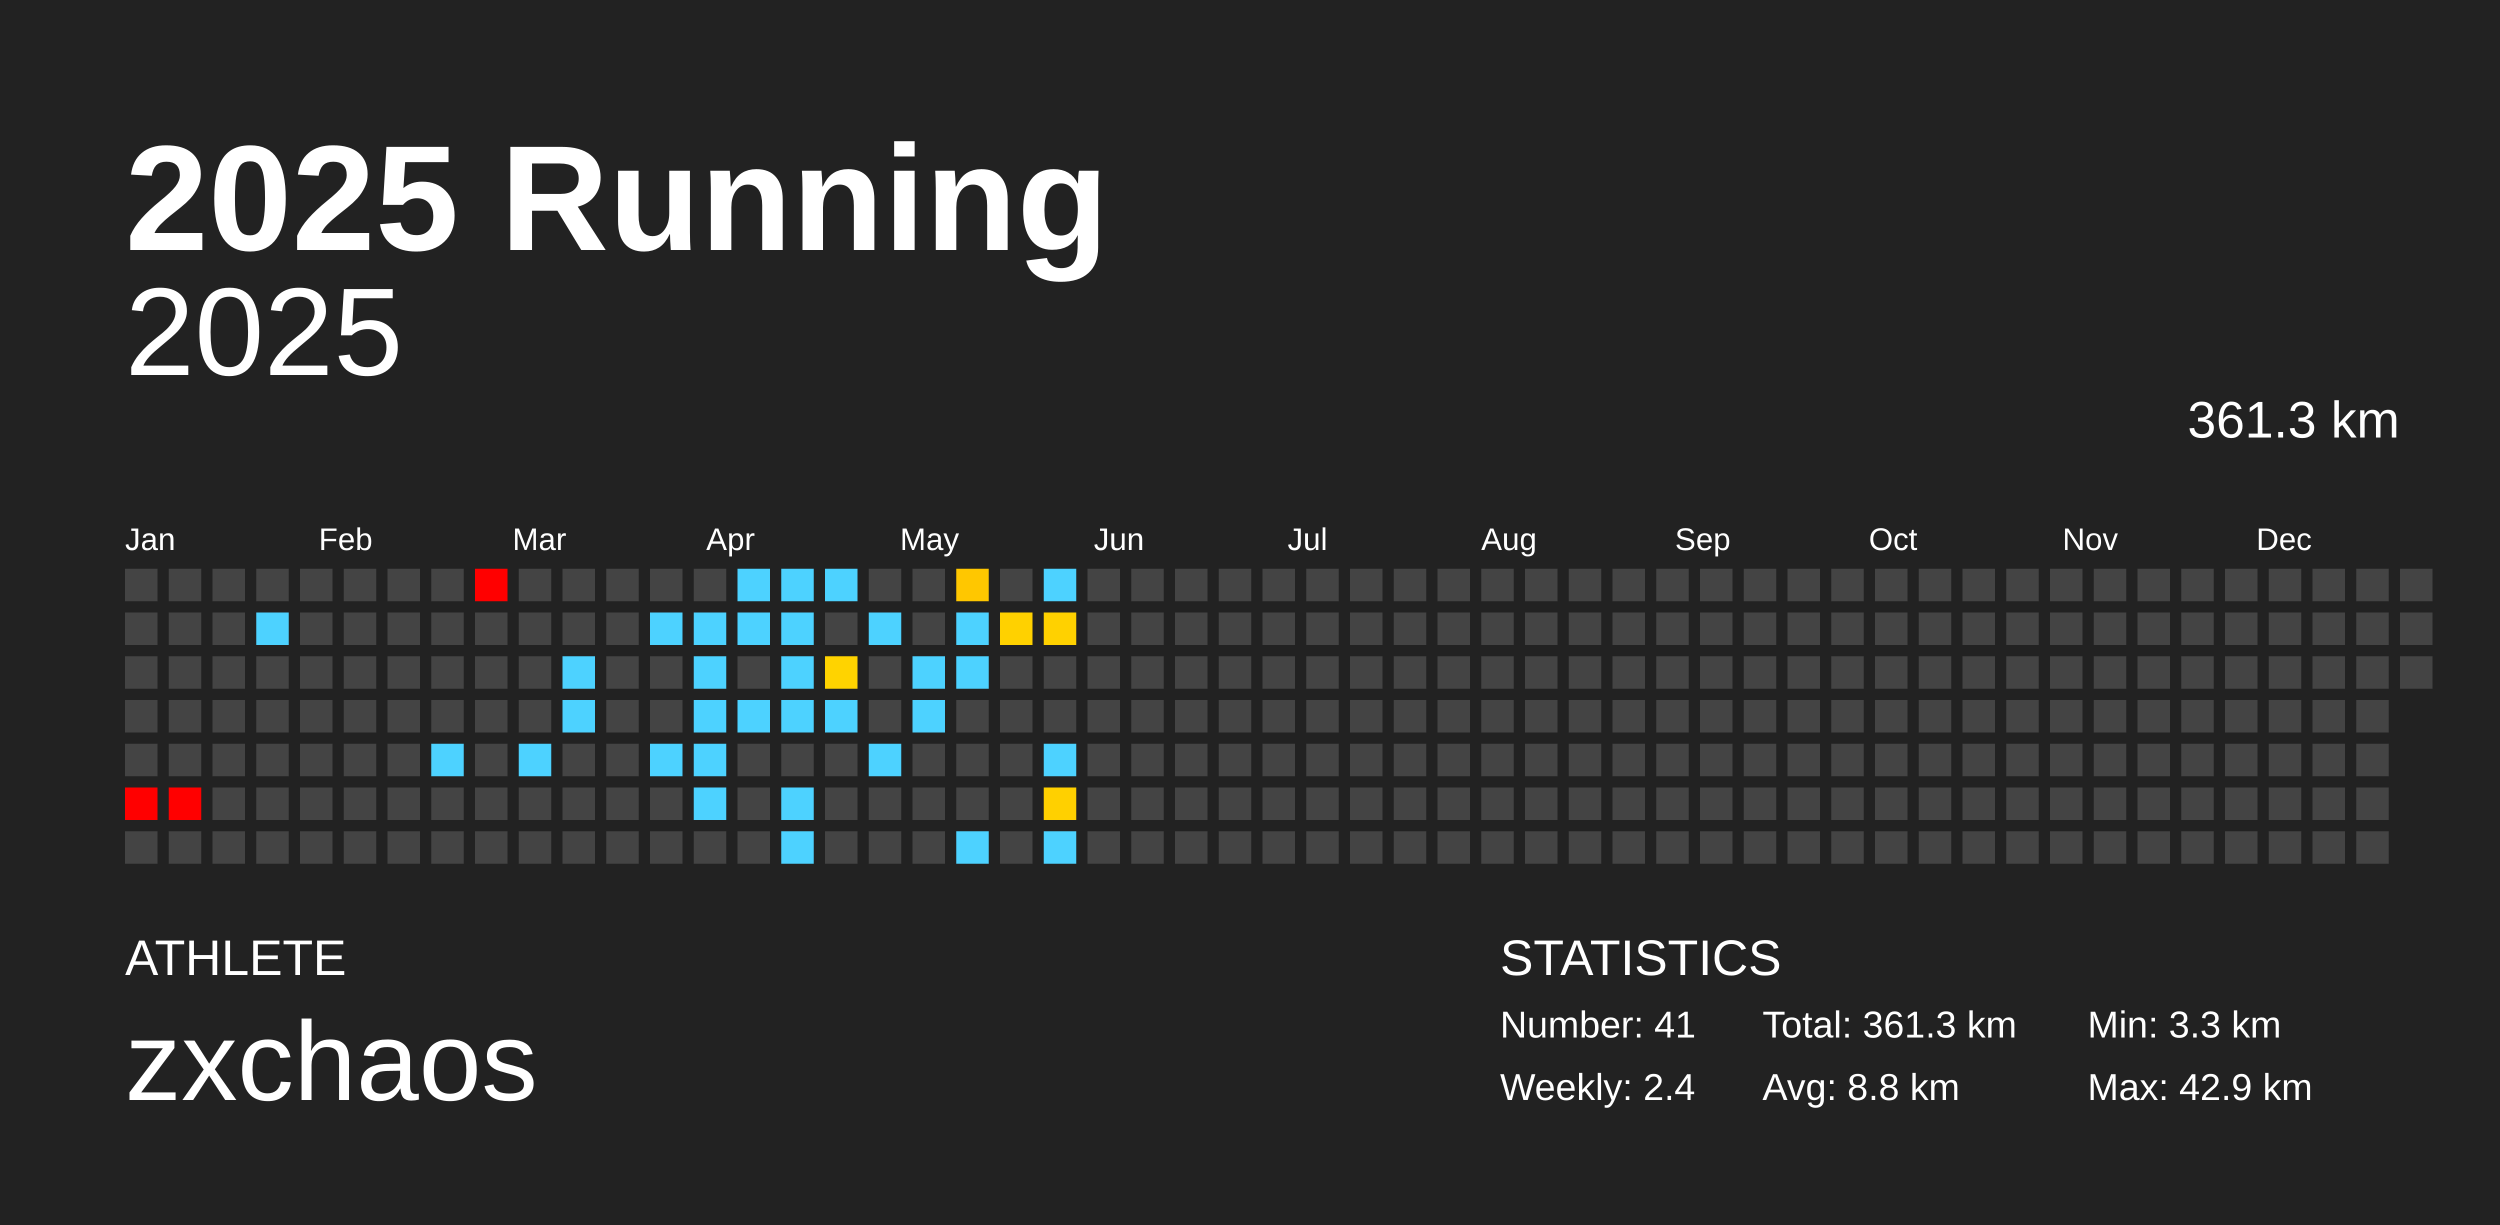
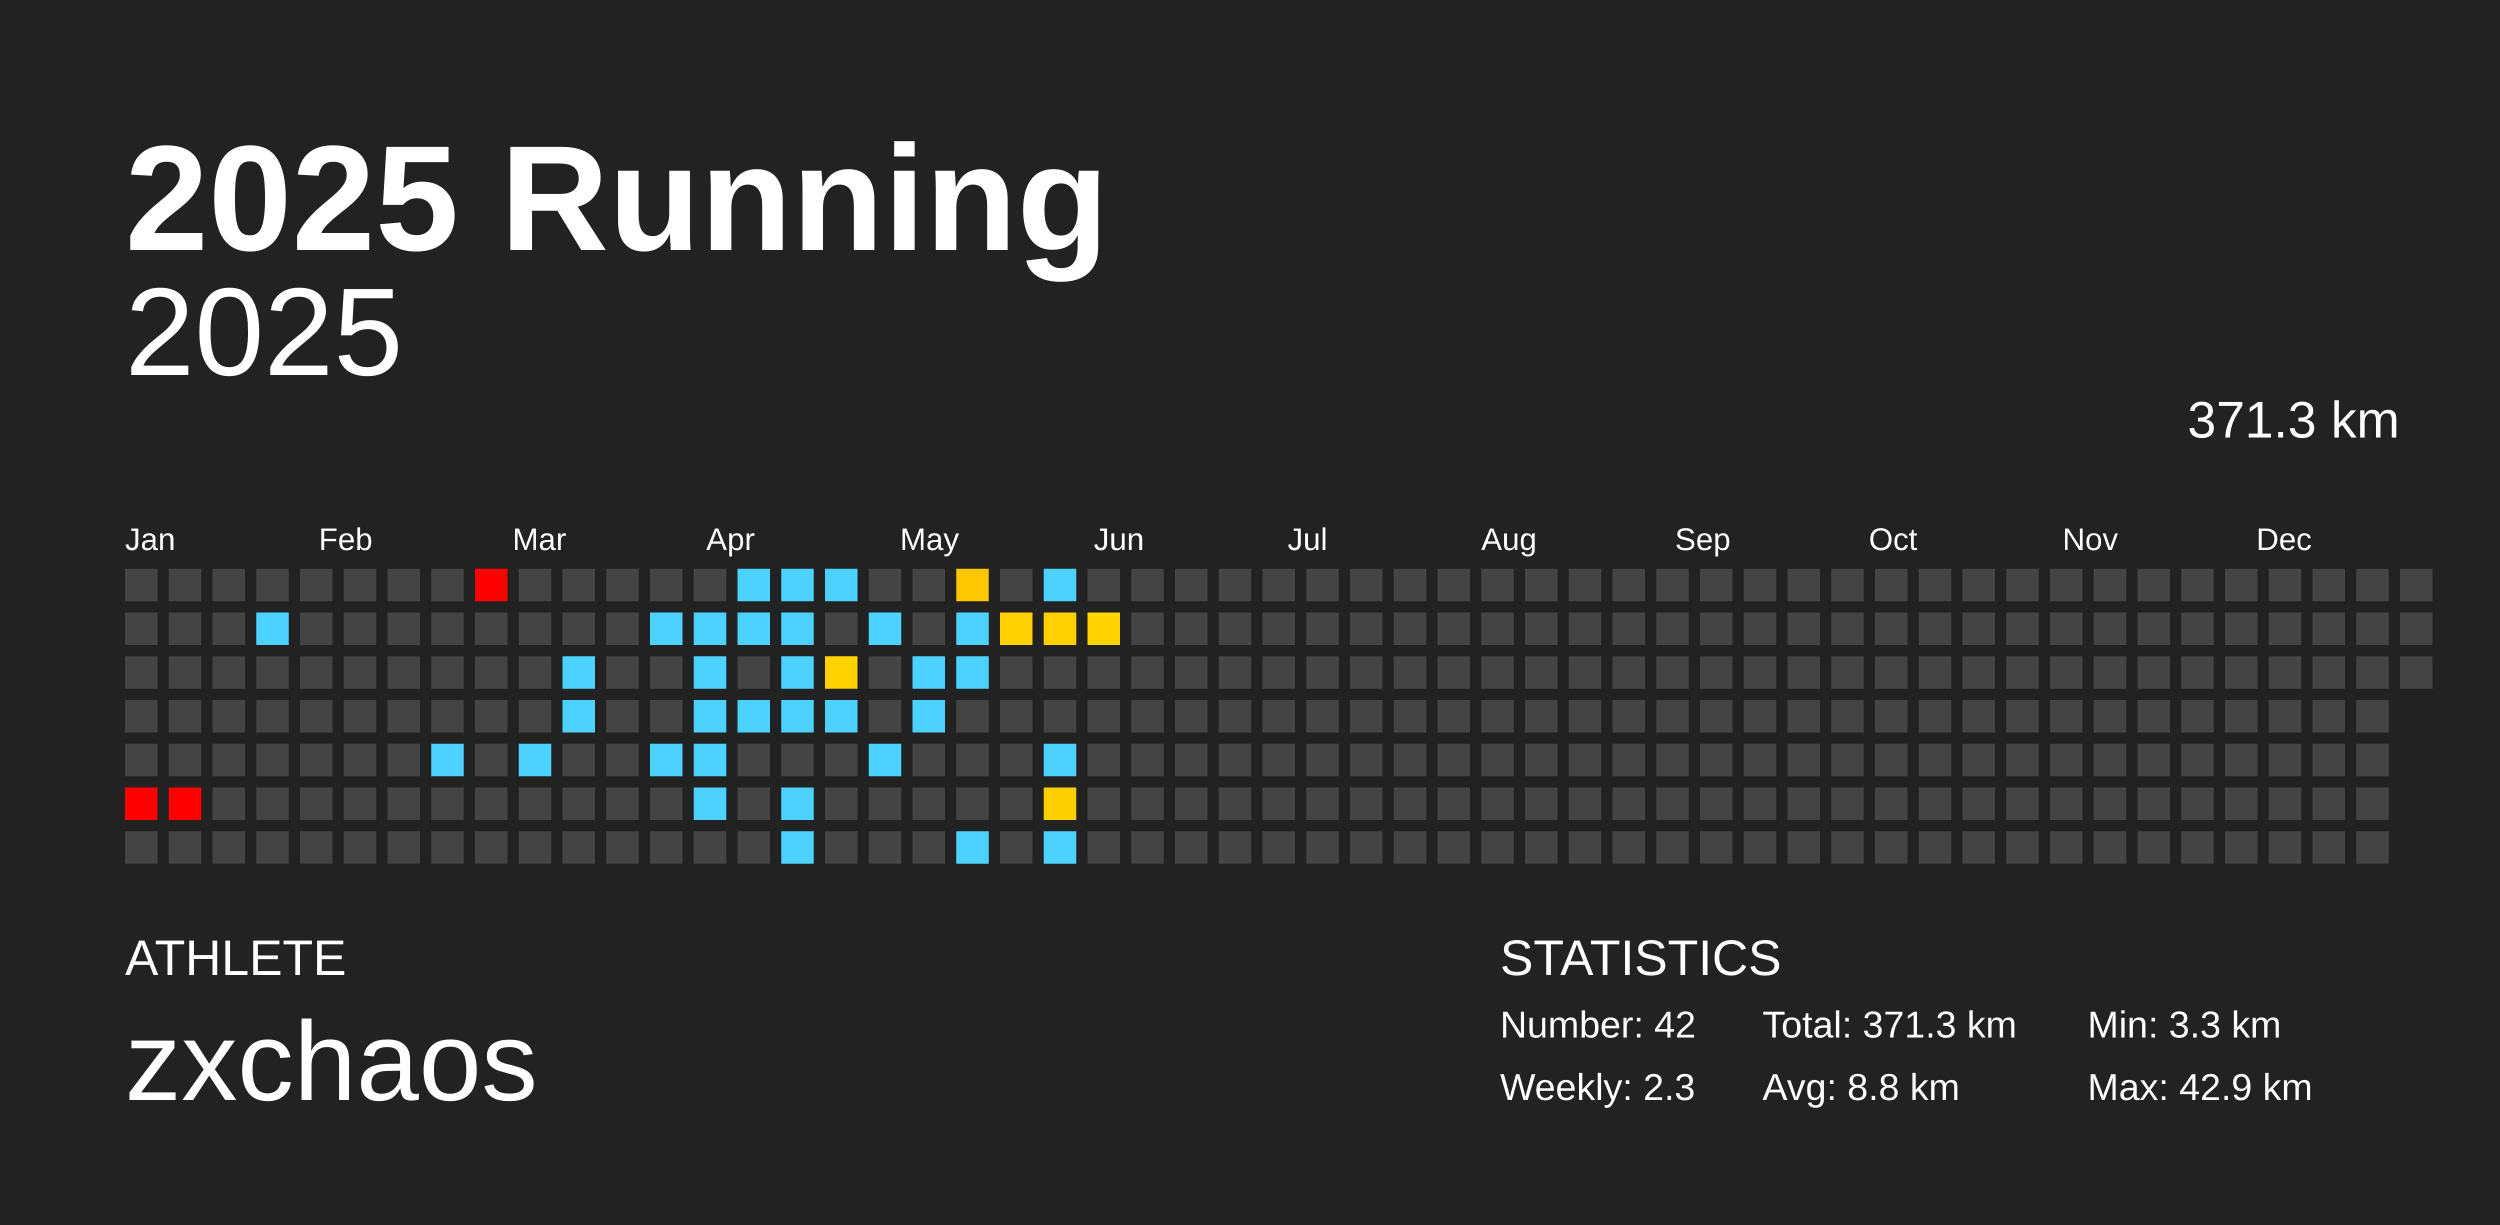
<svg xmlns="http://www.w3.org/2000/svg" baseProfile="full" height="98mm" version="1.1" viewBox="0,0,200,98" width="200mm">
  <defs />
  <rect fill="#222222" height="98" width="200" x="0" y="0" />
  <text fill="#FFFFFF" style="font-size:12px; font-family:Arial; font-weight:bold;" x="10" y="20">2025 Running</text>
  <text fill="#FFFFFF" style="font-size:4px; font-family:Arial" x="10" y="78">ATHLETE</text>
  <text fill="#FFFFFF" style="font-size:9px; font-family:Arial" x="10" y="88">zxchaos</text>
  <text fill="#FFFFFF" style="font-size:4px; font-family:Arial" x="120" y="78">STATISTICS</text>
-   <text fill="#FFFFFF" style="font-size:3px; font-family:Arial" x="120" y="83">Number: 41</text>
-   <text fill="#FFFFFF" style="font-size:3px; font-family:Arial" x="120" y="88">Weekly: 2.4</text>
-   <text fill="#FFFFFF" style="font-size:3px; font-family:Arial" x="141" y="83">Total: 361.3 km</text>
+   <text fill="#FFFFFF" style="font-size:3px; font-family:Arial" x="120" y="83">Number: 42</text>
+   <text fill="#FFFFFF" style="font-size:3px; font-family:Arial" x="120" y="88">Weekly: 2.3</text>
+   <text fill="#FFFFFF" style="font-size:3px; font-family:Arial" x="141" y="83">Total: 371.3 km</text>
  <text fill="#FFFFFF" style="font-size:3px; font-family:Arial" x="141" y="88">Avg: 8.8 km</text>
  <text fill="#FFFFFF" style="font-size:3px; font-family:Arial" x="167" y="83">Min: 3.3 km</text>
  <text fill="#FFFFFF" style="font-size:3px; font-family:Arial" x="167" y="88">Max: 42.9 km</text>
  <text alignment-baseline="hanging" fill="#FFFFFF" style="font-size:10.0px; font-family:Arial;" x="10" y="30">2025</text>
-   <text alignment-baseline="hanging" fill="#FFFFFF" style="font-size:4.125px; font-family:Arial;" x="175" y="35">361.3 km</text>
+   <text alignment-baseline="hanging" fill="#FFFFFF" style="font-size:4.125px; font-family:Arial;" x="175" y="35">371.3 km</text>
  <text fill="#FFFFFF" style="font-size:2.5px; font-family:Arial" x="10.0" y="44">Jan</text>
  <text fill="#FFFFFF" style="font-size:2.5px; font-family:Arial" x="25.5" y="44">Feb</text>
  <text fill="#FFFFFF" style="font-size:2.5px; font-family:Arial" x="41.0" y="44">Mar</text>
  <text fill="#FFFFFF" style="font-size:2.5px; font-family:Arial" x="56.5" y="44">Apr</text>
  <text fill="#FFFFFF" style="font-size:2.5px; font-family:Arial" x="72.0" y="44">May</text>
  <text fill="#FFFFFF" style="font-size:2.5px; font-family:Arial" x="87.5" y="44">Jun</text>
  <text fill="#FFFFFF" style="font-size:2.5px; font-family:Arial" x="103.0" y="44">Jul</text>
  <text fill="#FFFFFF" style="font-size:2.5px; font-family:Arial" x="118.5" y="44">Aug</text>
  <text fill="#FFFFFF" style="font-size:2.5px; font-family:Arial" x="134.0" y="44">Sep</text>
  <text fill="#FFFFFF" style="font-size:2.5px; font-family:Arial" x="149.5" y="44">Oct</text>
  <text fill="#FFFFFF" style="font-size:2.5px; font-family:Arial" x="165.0" y="44">Nov</text>
  <text fill="#FFFFFF" style="font-size:2.5px; font-family:Arial" x="180.5" y="44">Dec</text>
  <rect fill="#444444" height="2.6" width="2.6" x="10.0" y="45.5" />
  <rect fill="#444444" height="2.6" width="2.6" x="10.0" y="49.0" />
  <rect fill="#444444" height="2.6" width="2.6" x="10.0" y="52.5" />
  <rect fill="#444444" height="2.6" width="2.6" x="10.0" y="56.0" />
  <rect fill="#444444" height="2.6" width="2.6" x="10.0" y="59.5" />
  <rect fill="red" height="2.6" width="2.6" x="10.0" y="63.0" />
  <rect fill="#444444" height="2.6" width="2.6" x="10.0" y="66.5" />
  <rect fill="#444444" height="2.6" width="2.6" x="13.5" y="45.5" />
  <rect fill="#444444" height="2.6" width="2.6" x="13.5" y="49.0" />
  <rect fill="#444444" height="2.6" width="2.6" x="13.5" y="52.5" />
  <rect fill="#444444" height="2.6" width="2.6" x="13.5" y="56.0" />
  <rect fill="#444444" height="2.6" width="2.6" x="13.5" y="59.5" />
  <rect fill="red" height="2.6" width="2.6" x="13.5" y="63.0" />
  <rect fill="#444444" height="2.6" width="2.6" x="13.5" y="66.5" />
  <rect fill="#444444" height="2.6" width="2.6" x="17.0" y="45.5" />
  <rect fill="#444444" height="2.6" width="2.6" x="17.0" y="49.0" />
  <rect fill="#444444" height="2.6" width="2.6" x="17.0" y="52.5" />
  <rect fill="#444444" height="2.6" width="2.6" x="17.0" y="56.0" />
  <rect fill="#444444" height="2.6" width="2.6" x="17.0" y="59.5" />
  <rect fill="#444444" height="2.6" width="2.6" x="17.0" y="63.0" />
  <rect fill="#444444" height="2.6" width="2.6" x="17.0" y="66.5" />
  <rect fill="#444444" height="2.6" width="2.6" x="20.5" y="45.5" />
  <rect fill="#4dd2ff" height="2.6" width="2.6" x="20.5" y="49.0" />
  <rect fill="#444444" height="2.6" width="2.6" x="20.5" y="52.5" />
  <rect fill="#444444" height="2.6" width="2.6" x="20.5" y="56.0" />
  <rect fill="#444444" height="2.6" width="2.6" x="20.5" y="59.5" />
  <rect fill="#444444" height="2.6" width="2.6" x="20.5" y="63.0" />
  <rect fill="#444444" height="2.6" width="2.6" x="20.5" y="66.5" />
  <rect fill="#444444" height="2.6" width="2.6" x="24.0" y="45.5" />
  <rect fill="#444444" height="2.6" width="2.6" x="24.0" y="49.0" />
  <rect fill="#444444" height="2.6" width="2.6" x="24.0" y="52.5" />
  <rect fill="#444444" height="2.6" width="2.6" x="24.0" y="56.0" />
  <rect fill="#444444" height="2.6" width="2.6" x="24.0" y="59.5" />
  <rect fill="#444444" height="2.6" width="2.6" x="24.0" y="63.0" />
  <rect fill="#444444" height="2.6" width="2.6" x="24.0" y="66.5" />
  <rect fill="#444444" height="2.6" width="2.6" x="27.5" y="45.5" />
  <rect fill="#444444" height="2.6" width="2.6" x="27.5" y="49.0" />
  <rect fill="#444444" height="2.6" width="2.6" x="27.5" y="52.5" />
  <rect fill="#444444" height="2.6" width="2.6" x="27.5" y="56.0" />
  <rect fill="#444444" height="2.6" width="2.6" x="27.5" y="59.5" />
  <rect fill="#444444" height="2.6" width="2.6" x="27.5" y="63.0" />
  <rect fill="#444444" height="2.6" width="2.6" x="27.5" y="66.5" />
  <rect fill="#444444" height="2.6" width="2.6" x="31.0" y="45.5" />
  <rect fill="#444444" height="2.6" width="2.6" x="31.0" y="49.0" />
  <rect fill="#444444" height="2.6" width="2.6" x="31.0" y="52.5" />
  <rect fill="#444444" height="2.6" width="2.6" x="31.0" y="56.0" />
  <rect fill="#444444" height="2.6" width="2.6" x="31.0" y="59.5" />
  <rect fill="#444444" height="2.6" width="2.6" x="31.0" y="63.0" />
  <rect fill="#444444" height="2.6" width="2.6" x="31.0" y="66.5" />
  <rect fill="#444444" height="2.6" width="2.6" x="34.5" y="45.5" />
  <rect fill="#444444" height="2.6" width="2.6" x="34.5" y="49.0" />
  <rect fill="#444444" height="2.6" width="2.6" x="34.5" y="52.5" />
  <rect fill="#444444" height="2.6" width="2.6" x="34.5" y="56.0" />
  <rect fill="#4dd2ff" height="2.6" width="2.6" x="34.5" y="59.5" />
  <rect fill="#444444" height="2.6" width="2.6" x="34.5" y="63.0" />
  <rect fill="#444444" height="2.6" width="2.6" x="34.5" y="66.5" />
  <rect fill="red" height="2.6" width="2.6" x="38.0" y="45.5" />
  <rect fill="#444444" height="2.6" width="2.6" x="38.0" y="49.0" />
  <rect fill="#444444" height="2.6" width="2.6" x="38.0" y="52.5" />
  <rect fill="#444444" height="2.6" width="2.6" x="38.0" y="56.0" />
  <rect fill="#444444" height="2.6" width="2.6" x="38.0" y="59.5" />
  <rect fill="#444444" height="2.6" width="2.6" x="38.0" y="63.0" />
  <rect fill="#444444" height="2.6" width="2.6" x="38.0" y="66.5" />
  <rect fill="#444444" height="2.6" width="2.6" x="41.5" y="45.5" />
  <rect fill="#444444" height="2.6" width="2.6" x="41.5" y="49.0" />
  <rect fill="#444444" height="2.6" width="2.6" x="41.5" y="52.5" />
  <rect fill="#444444" height="2.6" width="2.6" x="41.5" y="56.0" />
  <rect fill="#4dd2ff" height="2.6" width="2.6" x="41.5" y="59.5" />
  <rect fill="#444444" height="2.6" width="2.6" x="41.5" y="63.0" />
  <rect fill="#444444" height="2.6" width="2.6" x="41.5" y="66.5" />
  <rect fill="#444444" height="2.6" width="2.6" x="45.0" y="45.5" />
  <rect fill="#444444" height="2.6" width="2.6" x="45.0" y="49.0" />
  <rect fill="#4dd2ff" height="2.6" width="2.6" x="45.0" y="52.5" />
  <rect fill="#4dd2ff" height="2.6" width="2.6" x="45.0" y="56.0" />
  <rect fill="#444444" height="2.6" width="2.6" x="45.0" y="59.5" />
  <rect fill="#444444" height="2.6" width="2.6" x="45.0" y="63.0" />
  <rect fill="#444444" height="2.6" width="2.6" x="45.0" y="66.5" />
  <rect fill="#444444" height="2.6" width="2.6" x="48.5" y="45.5" />
  <rect fill="#444444" height="2.6" width="2.6" x="48.5" y="49.0" />
  <rect fill="#444444" height="2.6" width="2.6" x="48.5" y="52.5" />
  <rect fill="#444444" height="2.6" width="2.6" x="48.5" y="56.0" />
  <rect fill="#444444" height="2.6" width="2.6" x="48.5" y="59.5" />
  <rect fill="#444444" height="2.6" width="2.6" x="48.5" y="63.0" />
  <rect fill="#444444" height="2.6" width="2.6" x="48.5" y="66.5" />
  <rect fill="#444444" height="2.6" width="2.6" x="52.0" y="45.5" />
  <rect fill="#4dd2ff" height="2.6" width="2.6" x="52.0" y="49.0" />
  <rect fill="#444444" height="2.6" width="2.6" x="52.0" y="52.5" />
  <rect fill="#444444" height="2.6" width="2.6" x="52.0" y="56.0" />
  <rect fill="#4dd2ff" height="2.6" width="2.6" x="52.0" y="59.5" />
  <rect fill="#444444" height="2.6" width="2.6" x="52.0" y="63.0" />
  <rect fill="#444444" height="2.6" width="2.6" x="52.0" y="66.5" />
  <rect fill="#444444" height="2.6" width="2.6" x="55.5" y="45.5" />
  <rect fill="#4dd2ff" height="2.6" width="2.6" x="55.5" y="49.0" />
  <rect fill="#4dd2ff" height="2.6" width="2.6" x="55.5" y="52.5" />
  <rect fill="#4dd2ff" height="2.6" width="2.6" x="55.5" y="56.0" />
  <rect fill="#4dd2ff" height="2.6" width="2.6" x="55.5" y="59.5" />
  <rect fill="#4dd2ff" height="2.6" width="2.6" x="55.5" y="63.0" />
  <rect fill="#444444" height="2.6" width="2.6" x="55.5" y="66.5" />
  <rect fill="#4dd2ff" height="2.6" width="2.6" x="59.0" y="45.5" />
  <rect fill="#4dd2ff" height="2.6" width="2.6" x="59.0" y="49.0" />
  <rect fill="#444444" height="2.6" width="2.6" x="59.0" y="52.5" />
  <rect fill="#4dd2ff" height="2.6" width="2.6" x="59.0" y="56.0" />
  <rect fill="#444444" height="2.6" width="2.6" x="59.0" y="59.5" />
  <rect fill="#444444" height="2.6" width="2.6" x="59.0" y="63.0" />
  <rect fill="#444444" height="2.6" width="2.6" x="59.0" y="66.5" />
  <rect fill="#4dd2ff" height="2.6" width="2.6" x="62.5" y="45.5" />
  <rect fill="#4dd2ff" height="2.6" width="2.6" x="62.5" y="49.0" />
  <rect fill="#4dd2ff" height="2.6" width="2.6" x="62.5" y="52.5" />
  <rect fill="#4dd2ff" height="2.6" width="2.6" x="62.5" y="56.0" />
  <rect fill="#444444" height="2.6" width="2.6" x="62.5" y="59.5" />
  <rect fill="#4dd2ff" height="2.6" width="2.6" x="62.5" y="63.0" />
  <rect fill="#4dd2ff" height="2.6" width="2.6" x="62.5" y="66.5" />
  <rect fill="#4dd2ff" height="2.6" width="2.6" x="66.0" y="45.5" />
  <rect fill="#444444" height="2.6" width="2.6" x="66.0" y="49.0" />
  <rect fill="#ffd300" height="2.6" width="2.6" x="66.0" y="52.5" />
  <rect fill="#4dd2ff" height="2.6" width="2.6" x="66.0" y="56.0" />
  <rect fill="#444444" height="2.6" width="2.6" x="66.0" y="59.5" />
  <rect fill="#444444" height="2.6" width="2.6" x="66.0" y="63.0" />
  <rect fill="#444444" height="2.6" width="2.6" x="66.0" y="66.5" />
  <rect fill="#444444" height="2.6" width="2.6" x="69.5" y="45.5" />
  <rect fill="#4dd2ff" height="2.6" width="2.6" x="69.5" y="49.0" />
  <rect fill="#444444" height="2.6" width="2.6" x="69.5" y="52.5" />
  <rect fill="#444444" height="2.6" width="2.6" x="69.5" y="56.0" />
  <rect fill="#4dd2ff" height="2.6" width="2.6" x="69.5" y="59.5" />
  <rect fill="#444444" height="2.6" width="2.6" x="69.5" y="63.0" />
  <rect fill="#444444" height="2.6" width="2.6" x="69.5" y="66.5" />
  <rect fill="#444444" height="2.6" width="2.6" x="73.0" y="45.5" />
  <rect fill="#444444" height="2.6" width="2.6" x="73.0" y="49.0" />
  <rect fill="#4dd2ff" height="2.6" width="2.6" x="73.0" y="52.5" />
  <rect fill="#4dd2ff" height="2.6" width="2.6" x="73.0" y="56.0" />
  <rect fill="#444444" height="2.6" width="2.6" x="73.0" y="59.5" />
  <rect fill="#444444" height="2.6" width="2.6" x="73.0" y="63.0" />
  <rect fill="#444444" height="2.6" width="2.6" x="73.0" y="66.5" />
  <rect fill="#ffc700" height="2.6" width="2.6" x="76.5" y="45.5" />
  <rect fill="#4dd2ff" height="2.6" width="2.6" x="76.5" y="49.0" />
  <rect fill="#4dd2ff" height="2.6" width="2.6" x="76.5" y="52.5" />
  <rect fill="#444444" height="2.6" width="2.6" x="76.5" y="56.0" />
  <rect fill="#444444" height="2.6" width="2.6" x="76.5" y="59.5" />
  <rect fill="#444444" height="2.6" width="2.6" x="76.5" y="63.0" />
  <rect fill="#4dd2ff" height="2.6" width="2.6" x="76.5" y="66.5" />
  <rect fill="#444444" height="2.6" width="2.6" x="80.0" y="45.5" />
  <rect fill="#ffd100" height="2.6" width="2.6" x="80.0" y="49.0" />
  <rect fill="#444444" height="2.6" width="2.6" x="80.0" y="52.5" />
  <rect fill="#444444" height="2.6" width="2.6" x="80.0" y="56.0" />
  <rect fill="#444444" height="2.6" width="2.6" x="80.0" y="59.5" />
  <rect fill="#444444" height="2.6" width="2.6" x="80.0" y="63.0" />
  <rect fill="#444444" height="2.6" width="2.6" x="80.0" y="66.5" />
  <rect fill="#4dd2ff" height="2.6" width="2.6" x="83.5" y="45.5" />
  <rect fill="#ffd100" height="2.6" width="2.6" x="83.5" y="49.0" />
  <rect fill="#444444" height="2.6" width="2.6" x="83.5" y="52.5" />
  <rect fill="#444444" height="2.6" width="2.6" x="83.5" y="56.0" />
  <rect fill="#4dd2ff" height="2.6" width="2.6" x="83.5" y="59.5" />
  <rect fill="#ffd000" height="2.6" width="2.6" x="83.5" y="63.0" />
  <rect fill="#4dd2ff" height="2.6" width="2.6" x="83.5" y="66.5" />
  <rect fill="#444444" height="2.6" width="2.6" x="87.0" y="45.5" />
-   <rect fill="#444444" height="2.6" width="2.6" x="87.0" y="49.0" />
+   <rect fill="#ffd300" height="2.6" width="2.6" x="87.0" y="49.0" />
  <rect fill="#444444" height="2.6" width="2.6" x="87.0" y="52.5" />
  <rect fill="#444444" height="2.6" width="2.6" x="87.0" y="56.0" />
  <rect fill="#444444" height="2.6" width="2.6" x="87.0" y="59.5" />
  <rect fill="#444444" height="2.6" width="2.6" x="87.0" y="63.0" />
  <rect fill="#444444" height="2.6" width="2.6" x="87.0" y="66.5" />
  <rect fill="#444444" height="2.6" width="2.6" x="90.5" y="45.5" />
  <rect fill="#444444" height="2.6" width="2.6" x="90.5" y="49.0" />
  <rect fill="#444444" height="2.6" width="2.6" x="90.5" y="52.5" />
  <rect fill="#444444" height="2.6" width="2.6" x="90.5" y="56.0" />
  <rect fill="#444444" height="2.6" width="2.6" x="90.5" y="59.5" />
  <rect fill="#444444" height="2.6" width="2.6" x="90.5" y="63.0" />
  <rect fill="#444444" height="2.6" width="2.6" x="90.5" y="66.5" />
  <rect fill="#444444" height="2.6" width="2.6" x="94.0" y="45.5" />
  <rect fill="#444444" height="2.6" width="2.6" x="94.0" y="49.0" />
  <rect fill="#444444" height="2.6" width="2.6" x="94.0" y="52.5" />
  <rect fill="#444444" height="2.6" width="2.6" x="94.0" y="56.0" />
  <rect fill="#444444" height="2.6" width="2.6" x="94.0" y="59.5" />
  <rect fill="#444444" height="2.6" width="2.6" x="94.0" y="63.0" />
  <rect fill="#444444" height="2.6" width="2.6" x="94.0" y="66.5" />
  <rect fill="#444444" height="2.6" width="2.6" x="97.5" y="45.5" />
  <rect fill="#444444" height="2.6" width="2.6" x="97.5" y="49.0" />
  <rect fill="#444444" height="2.6" width="2.6" x="97.5" y="52.5" />
  <rect fill="#444444" height="2.6" width="2.6" x="97.5" y="56.0" />
  <rect fill="#444444" height="2.6" width="2.6" x="97.5" y="59.5" />
  <rect fill="#444444" height="2.6" width="2.6" x="97.5" y="63.0" />
  <rect fill="#444444" height="2.6" width="2.6" x="97.5" y="66.5" />
  <rect fill="#444444" height="2.6" width="2.6" x="101.0" y="45.5" />
  <rect fill="#444444" height="2.6" width="2.6" x="101.0" y="49.0" />
  <rect fill="#444444" height="2.6" width="2.6" x="101.0" y="52.5" />
  <rect fill="#444444" height="2.6" width="2.6" x="101.0" y="56.0" />
  <rect fill="#444444" height="2.6" width="2.6" x="101.0" y="59.5" />
  <rect fill="#444444" height="2.6" width="2.6" x="101.0" y="63.0" />
  <rect fill="#444444" height="2.6" width="2.6" x="101.0" y="66.5" />
  <rect fill="#444444" height="2.6" width="2.6" x="104.5" y="45.5" />
  <rect fill="#444444" height="2.6" width="2.6" x="104.5" y="49.0" />
  <rect fill="#444444" height="2.6" width="2.6" x="104.5" y="52.5" />
  <rect fill="#444444" height="2.6" width="2.6" x="104.5" y="56.0" />
  <rect fill="#444444" height="2.6" width="2.6" x="104.5" y="59.5" />
  <rect fill="#444444" height="2.6" width="2.6" x="104.5" y="63.0" />
  <rect fill="#444444" height="2.6" width="2.6" x="104.5" y="66.5" />
  <rect fill="#444444" height="2.6" width="2.6" x="108.0" y="45.5" />
  <rect fill="#444444" height="2.6" width="2.6" x="108.0" y="49.0" />
  <rect fill="#444444" height="2.6" width="2.6" x="108.0" y="52.5" />
  <rect fill="#444444" height="2.6" width="2.6" x="108.0" y="56.0" />
  <rect fill="#444444" height="2.6" width="2.6" x="108.0" y="59.5" />
  <rect fill="#444444" height="2.6" width="2.6" x="108.0" y="63.0" />
  <rect fill="#444444" height="2.6" width="2.6" x="108.0" y="66.5" />
  <rect fill="#444444" height="2.6" width="2.6" x="111.5" y="45.5" />
  <rect fill="#444444" height="2.6" width="2.6" x="111.5" y="49.0" />
  <rect fill="#444444" height="2.6" width="2.6" x="111.5" y="52.5" />
  <rect fill="#444444" height="2.6" width="2.6" x="111.5" y="56.0" />
  <rect fill="#444444" height="2.6" width="2.6" x="111.5" y="59.5" />
  <rect fill="#444444" height="2.6" width="2.6" x="111.5" y="63.0" />
  <rect fill="#444444" height="2.6" width="2.6" x="111.5" y="66.5" />
  <rect fill="#444444" height="2.6" width="2.6" x="115.0" y="45.5" />
  <rect fill="#444444" height="2.6" width="2.6" x="115.0" y="49.0" />
  <rect fill="#444444" height="2.6" width="2.6" x="115.0" y="52.5" />
  <rect fill="#444444" height="2.6" width="2.6" x="115.0" y="56.0" />
  <rect fill="#444444" height="2.6" width="2.6" x="115.0" y="59.5" />
  <rect fill="#444444" height="2.6" width="2.6" x="115.0" y="63.0" />
  <rect fill="#444444" height="2.6" width="2.6" x="115.0" y="66.5" />
  <rect fill="#444444" height="2.6" width="2.6" x="118.5" y="45.5" />
  <rect fill="#444444" height="2.6" width="2.6" x="118.5" y="49.0" />
  <rect fill="#444444" height="2.6" width="2.6" x="118.5" y="52.5" />
  <rect fill="#444444" height="2.6" width="2.6" x="118.5" y="56.0" />
  <rect fill="#444444" height="2.6" width="2.6" x="118.5" y="59.5" />
  <rect fill="#444444" height="2.6" width="2.6" x="118.5" y="63.0" />
  <rect fill="#444444" height="2.6" width="2.6" x="118.5" y="66.5" />
  <rect fill="#444444" height="2.6" width="2.6" x="122.0" y="45.5" />
  <rect fill="#444444" height="2.6" width="2.6" x="122.0" y="49.0" />
  <rect fill="#444444" height="2.6" width="2.6" x="122.0" y="52.5" />
  <rect fill="#444444" height="2.6" width="2.6" x="122.0" y="56.0" />
  <rect fill="#444444" height="2.6" width="2.6" x="122.0" y="59.5" />
  <rect fill="#444444" height="2.6" width="2.6" x="122.0" y="63.0" />
  <rect fill="#444444" height="2.6" width="2.6" x="122.0" y="66.5" />
  <rect fill="#444444" height="2.6" width="2.6" x="125.5" y="45.5" />
  <rect fill="#444444" height="2.6" width="2.6" x="125.5" y="49.0" />
  <rect fill="#444444" height="2.6" width="2.6" x="125.5" y="52.5" />
  <rect fill="#444444" height="2.6" width="2.6" x="125.5" y="56.0" />
  <rect fill="#444444" height="2.6" width="2.6" x="125.5" y="59.5" />
  <rect fill="#444444" height="2.6" width="2.6" x="125.5" y="63.0" />
  <rect fill="#444444" height="2.6" width="2.6" x="125.5" y="66.5" />
  <rect fill="#444444" height="2.6" width="2.6" x="129.0" y="45.5" />
  <rect fill="#444444" height="2.6" width="2.6" x="129.0" y="49.0" />
  <rect fill="#444444" height="2.6" width="2.6" x="129.0" y="52.5" />
  <rect fill="#444444" height="2.6" width="2.6" x="129.0" y="56.0" />
  <rect fill="#444444" height="2.6" width="2.6" x="129.0" y="59.5" />
  <rect fill="#444444" height="2.6" width="2.6" x="129.0" y="63.0" />
  <rect fill="#444444" height="2.6" width="2.6" x="129.0" y="66.5" />
  <rect fill="#444444" height="2.6" width="2.6" x="132.5" y="45.5" />
  <rect fill="#444444" height="2.6" width="2.6" x="132.5" y="49.0" />
  <rect fill="#444444" height="2.6" width="2.6" x="132.5" y="52.5" />
  <rect fill="#444444" height="2.6" width="2.6" x="132.5" y="56.0" />
  <rect fill="#444444" height="2.6" width="2.6" x="132.5" y="59.5" />
  <rect fill="#444444" height="2.6" width="2.6" x="132.5" y="63.0" />
  <rect fill="#444444" height="2.6" width="2.6" x="132.5" y="66.5" />
  <rect fill="#444444" height="2.6" width="2.6" x="136.0" y="45.5" />
  <rect fill="#444444" height="2.6" width="2.6" x="136.0" y="49.0" />
  <rect fill="#444444" height="2.6" width="2.6" x="136.0" y="52.5" />
  <rect fill="#444444" height="2.6" width="2.6" x="136.0" y="56.0" />
  <rect fill="#444444" height="2.6" width="2.6" x="136.0" y="59.5" />
  <rect fill="#444444" height="2.6" width="2.6" x="136.0" y="63.0" />
  <rect fill="#444444" height="2.6" width="2.6" x="136.0" y="66.5" />
  <rect fill="#444444" height="2.6" width="2.6" x="139.5" y="45.5" />
  <rect fill="#444444" height="2.6" width="2.6" x="139.5" y="49.0" />
  <rect fill="#444444" height="2.6" width="2.6" x="139.5" y="52.5" />
  <rect fill="#444444" height="2.6" width="2.6" x="139.5" y="56.0" />
  <rect fill="#444444" height="2.6" width="2.6" x="139.5" y="59.5" />
  <rect fill="#444444" height="2.6" width="2.6" x="139.5" y="63.0" />
  <rect fill="#444444" height="2.6" width="2.6" x="139.5" y="66.5" />
  <rect fill="#444444" height="2.6" width="2.6" x="143.0" y="45.5" />
  <rect fill="#444444" height="2.6" width="2.6" x="143.0" y="49.0" />
  <rect fill="#444444" height="2.6" width="2.6" x="143.0" y="52.5" />
  <rect fill="#444444" height="2.6" width="2.6" x="143.0" y="56.0" />
  <rect fill="#444444" height="2.6" width="2.6" x="143.0" y="59.5" />
  <rect fill="#444444" height="2.6" width="2.6" x="143.0" y="63.0" />
  <rect fill="#444444" height="2.6" width="2.6" x="143.0" y="66.5" />
  <rect fill="#444444" height="2.6" width="2.6" x="146.5" y="45.5" />
  <rect fill="#444444" height="2.6" width="2.6" x="146.5" y="49.0" />
  <rect fill="#444444" height="2.6" width="2.6" x="146.5" y="52.5" />
  <rect fill="#444444" height="2.6" width="2.6" x="146.5" y="56.0" />
  <rect fill="#444444" height="2.6" width="2.6" x="146.5" y="59.5" />
  <rect fill="#444444" height="2.6" width="2.6" x="146.5" y="63.0" />
  <rect fill="#444444" height="2.6" width="2.6" x="146.5" y="66.5" />
  <rect fill="#444444" height="2.6" width="2.6" x="150.0" y="45.5" />
  <rect fill="#444444" height="2.6" width="2.6" x="150.0" y="49.0" />
  <rect fill="#444444" height="2.6" width="2.6" x="150.0" y="52.5" />
  <rect fill="#444444" height="2.6" width="2.6" x="150.0" y="56.0" />
  <rect fill="#444444" height="2.6" width="2.6" x="150.0" y="59.5" />
  <rect fill="#444444" height="2.6" width="2.6" x="150.0" y="63.0" />
  <rect fill="#444444" height="2.6" width="2.6" x="150.0" y="66.5" />
  <rect fill="#444444" height="2.6" width="2.6" x="153.5" y="45.5" />
  <rect fill="#444444" height="2.6" width="2.6" x="153.5" y="49.0" />
  <rect fill="#444444" height="2.6" width="2.6" x="153.5" y="52.5" />
  <rect fill="#444444" height="2.6" width="2.6" x="153.5" y="56.0" />
  <rect fill="#444444" height="2.6" width="2.6" x="153.5" y="59.5" />
  <rect fill="#444444" height="2.6" width="2.6" x="153.5" y="63.0" />
  <rect fill="#444444" height="2.6" width="2.6" x="153.5" y="66.5" />
  <rect fill="#444444" height="2.6" width="2.6" x="157.0" y="45.5" />
  <rect fill="#444444" height="2.6" width="2.6" x="157.0" y="49.0" />
  <rect fill="#444444" height="2.6" width="2.6" x="157.0" y="52.5" />
  <rect fill="#444444" height="2.6" width="2.6" x="157.0" y="56.0" />
  <rect fill="#444444" height="2.6" width="2.6" x="157.0" y="59.5" />
  <rect fill="#444444" height="2.6" width="2.6" x="157.0" y="63.0" />
  <rect fill="#444444" height="2.6" width="2.6" x="157.0" y="66.5" />
  <rect fill="#444444" height="2.6" width="2.6" x="160.5" y="45.5" />
  <rect fill="#444444" height="2.6" width="2.6" x="160.5" y="49.0" />
  <rect fill="#444444" height="2.6" width="2.6" x="160.5" y="52.5" />
  <rect fill="#444444" height="2.6" width="2.6" x="160.5" y="56.0" />
  <rect fill="#444444" height="2.6" width="2.6" x="160.5" y="59.5" />
  <rect fill="#444444" height="2.6" width="2.6" x="160.5" y="63.0" />
  <rect fill="#444444" height="2.6" width="2.6" x="160.5" y="66.5" />
  <rect fill="#444444" height="2.6" width="2.6" x="164.0" y="45.5" />
  <rect fill="#444444" height="2.6" width="2.6" x="164.0" y="49.0" />
  <rect fill="#444444" height="2.6" width="2.6" x="164.0" y="52.5" />
  <rect fill="#444444" height="2.6" width="2.6" x="164.0" y="56.0" />
  <rect fill="#444444" height="2.6" width="2.6" x="164.0" y="59.5" />
  <rect fill="#444444" height="2.6" width="2.6" x="164.0" y="63.0" />
  <rect fill="#444444" height="2.6" width="2.6" x="164.0" y="66.5" />
  <rect fill="#444444" height="2.6" width="2.6" x="167.5" y="45.5" />
  <rect fill="#444444" height="2.6" width="2.6" x="167.5" y="49.0" />
  <rect fill="#444444" height="2.6" width="2.6" x="167.5" y="52.5" />
  <rect fill="#444444" height="2.6" width="2.6" x="167.5" y="56.0" />
  <rect fill="#444444" height="2.6" width="2.6" x="167.5" y="59.5" />
  <rect fill="#444444" height="2.6" width="2.6" x="167.5" y="63.0" />
  <rect fill="#444444" height="2.6" width="2.6" x="167.5" y="66.5" />
  <rect fill="#444444" height="2.6" width="2.6" x="171.0" y="45.5" />
  <rect fill="#444444" height="2.6" width="2.6" x="171.0" y="49.0" />
  <rect fill="#444444" height="2.6" width="2.6" x="171.0" y="52.5" />
  <rect fill="#444444" height="2.6" width="2.6" x="171.0" y="56.0" />
  <rect fill="#444444" height="2.6" width="2.6" x="171.0" y="59.5" />
  <rect fill="#444444" height="2.6" width="2.6" x="171.0" y="63.0" />
  <rect fill="#444444" height="2.6" width="2.6" x="171.0" y="66.5" />
  <rect fill="#444444" height="2.6" width="2.6" x="174.5" y="45.5" />
  <rect fill="#444444" height="2.6" width="2.6" x="174.5" y="49.0" />
  <rect fill="#444444" height="2.6" width="2.6" x="174.5" y="52.5" />
  <rect fill="#444444" height="2.6" width="2.6" x="174.5" y="56.0" />
  <rect fill="#444444" height="2.6" width="2.6" x="174.5" y="59.5" />
  <rect fill="#444444" height="2.6" width="2.6" x="174.5" y="63.0" />
  <rect fill="#444444" height="2.6" width="2.6" x="174.5" y="66.5" />
  <rect fill="#444444" height="2.6" width="2.6" x="178.0" y="45.5" />
  <rect fill="#444444" height="2.6" width="2.6" x="178.0" y="49.0" />
  <rect fill="#444444" height="2.6" width="2.6" x="178.0" y="52.5" />
  <rect fill="#444444" height="2.6" width="2.6" x="178.0" y="56.0" />
  <rect fill="#444444" height="2.6" width="2.6" x="178.0" y="59.5" />
  <rect fill="#444444" height="2.6" width="2.6" x="178.0" y="63.0" />
  <rect fill="#444444" height="2.6" width="2.6" x="178.0" y="66.5" />
  <rect fill="#444444" height="2.6" width="2.6" x="181.5" y="45.5" />
  <rect fill="#444444" height="2.6" width="2.6" x="181.5" y="49.0" />
  <rect fill="#444444" height="2.6" width="2.6" x="181.5" y="52.5" />
  <rect fill="#444444" height="2.6" width="2.6" x="181.5" y="56.0" />
  <rect fill="#444444" height="2.6" width="2.6" x="181.5" y="59.5" />
  <rect fill="#444444" height="2.6" width="2.6" x="181.5" y="63.0" />
  <rect fill="#444444" height="2.6" width="2.6" x="181.5" y="66.5" />
  <rect fill="#444444" height="2.6" width="2.6" x="185.0" y="45.5" />
  <rect fill="#444444" height="2.6" width="2.6" x="185.0" y="49.0" />
  <rect fill="#444444" height="2.6" width="2.6" x="185.0" y="52.5" />
  <rect fill="#444444" height="2.6" width="2.6" x="185.0" y="56.0" />
  <rect fill="#444444" height="2.6" width="2.6" x="185.0" y="59.5" />
  <rect fill="#444444" height="2.6" width="2.6" x="185.0" y="63.0" />
  <rect fill="#444444" height="2.6" width="2.6" x="185.0" y="66.5" />
  <rect fill="#444444" height="2.6" width="2.6" x="188.5" y="45.5" />
  <rect fill="#444444" height="2.6" width="2.6" x="188.5" y="49.0" />
  <rect fill="#444444" height="2.6" width="2.6" x="188.5" y="52.5" />
  <rect fill="#444444" height="2.6" width="2.6" x="188.5" y="56.0" />
  <rect fill="#444444" height="2.6" width="2.6" x="188.5" y="59.5" />
  <rect fill="#444444" height="2.6" width="2.6" x="188.5" y="63.0" />
  <rect fill="#444444" height="2.6" width="2.6" x="188.5" y="66.5" />
  <rect fill="#444444" height="2.6" width="2.6" x="192.0" y="45.5" />
  <rect fill="#444444" height="2.6" width="2.6" x="192.0" y="49.0" />
  <rect fill="#444444" height="2.6" width="2.6" x="192.0" y="52.5" />
</svg>
